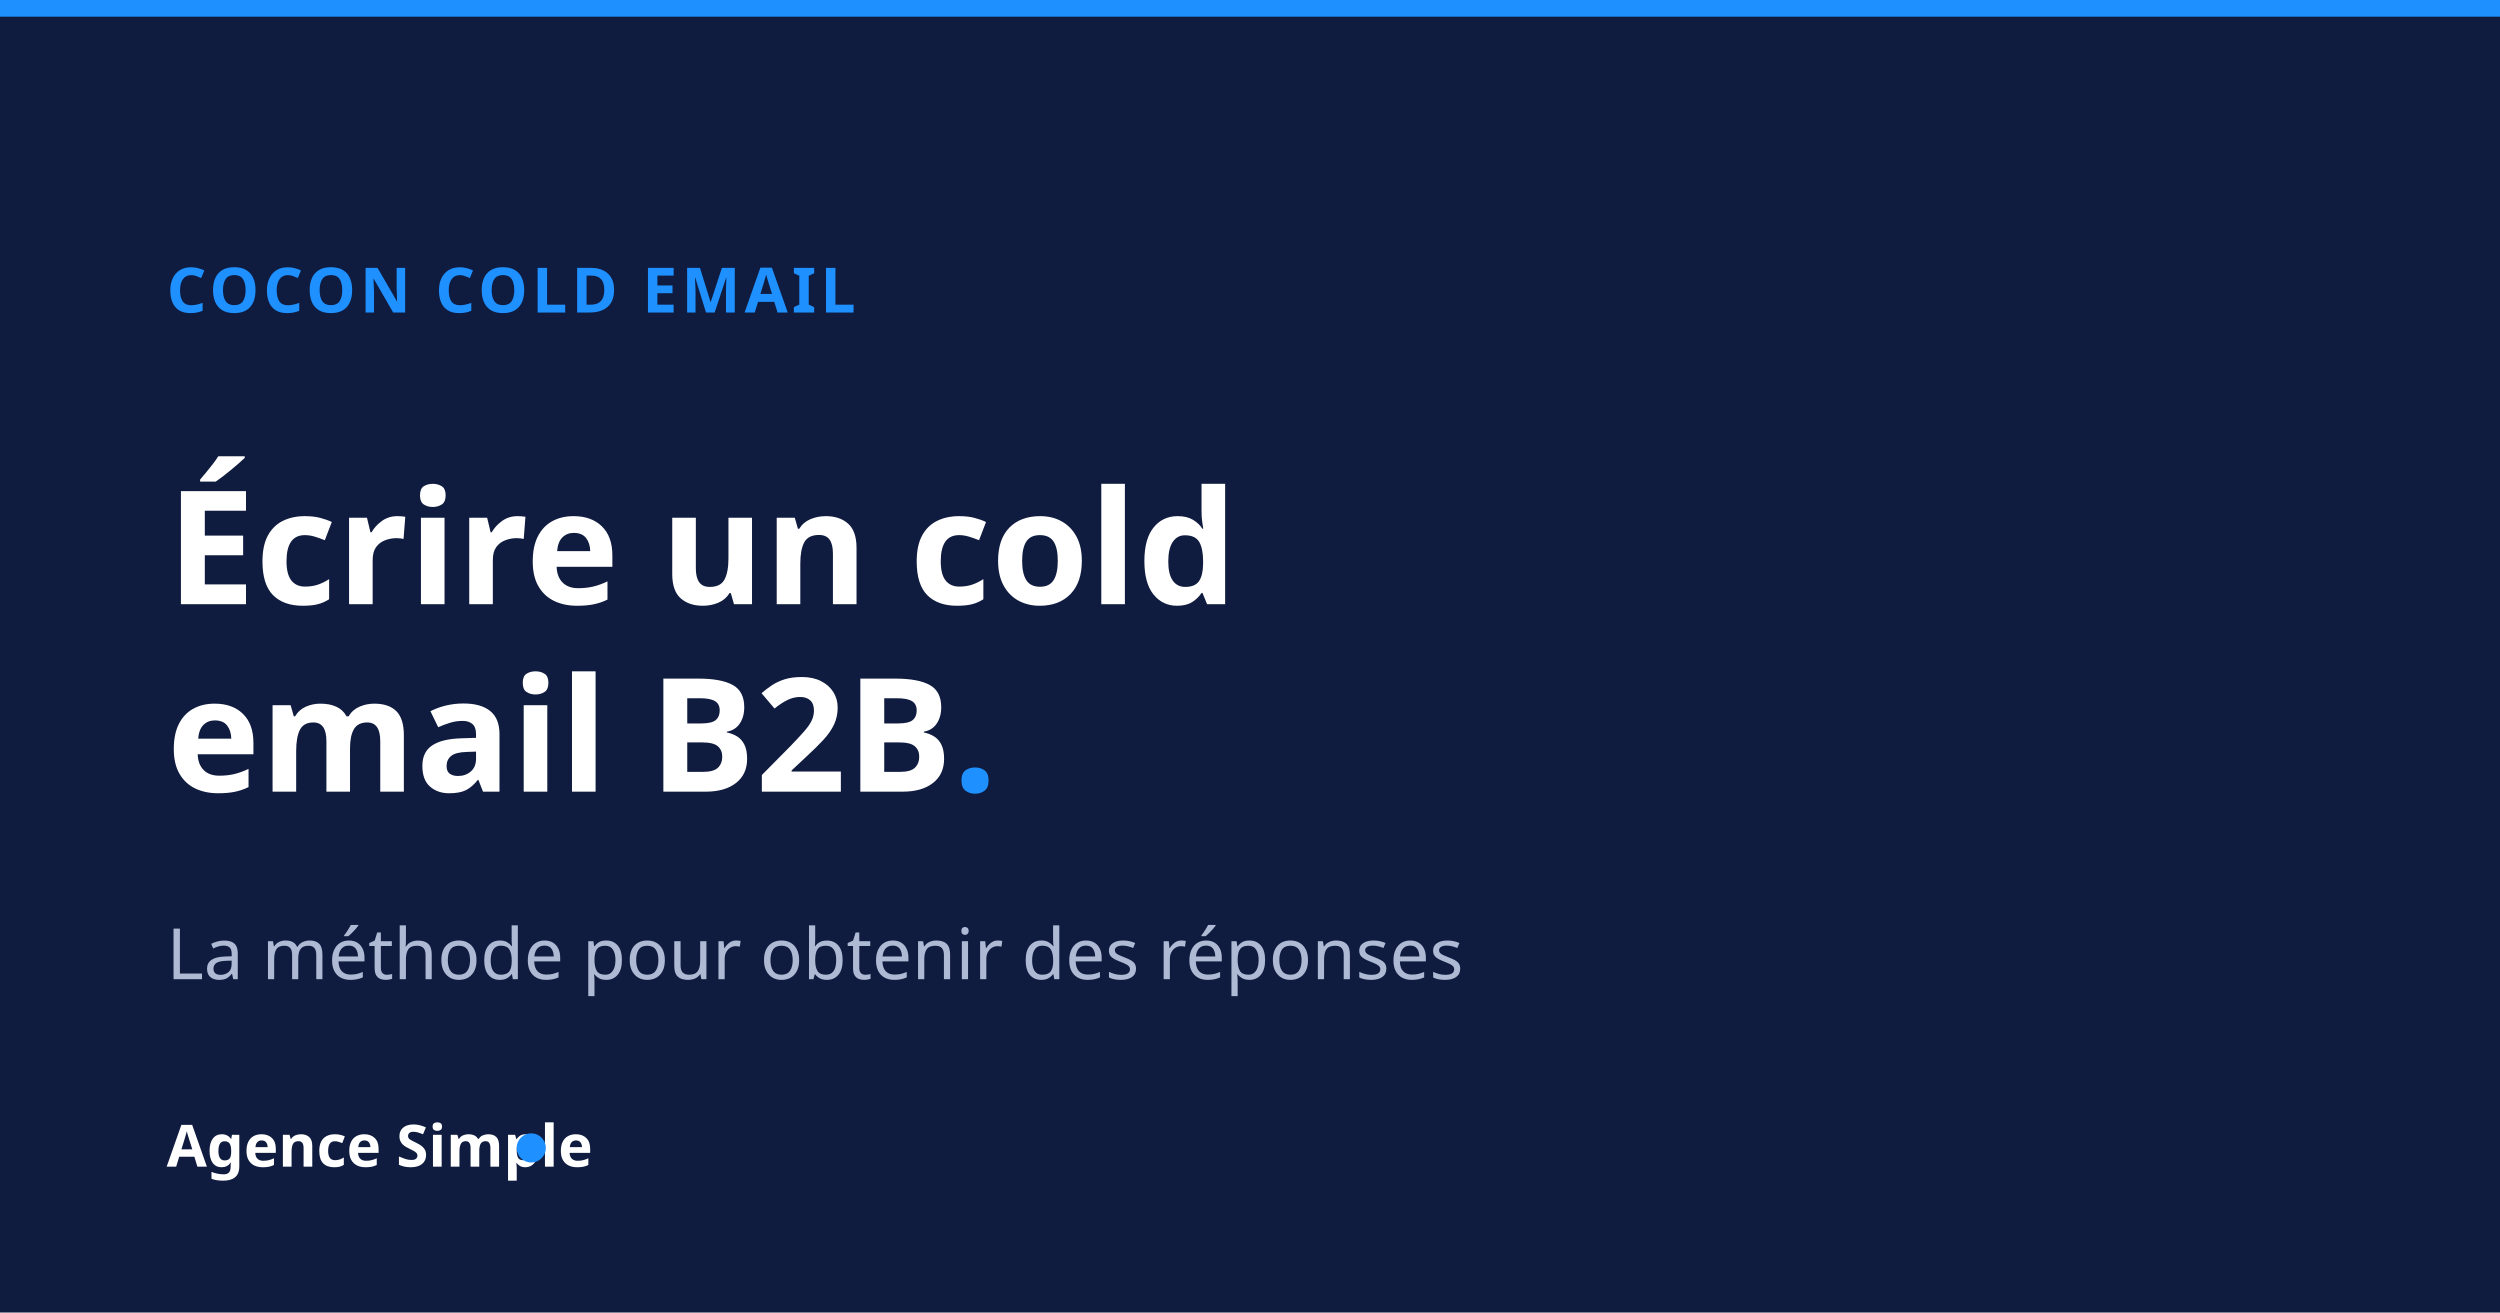
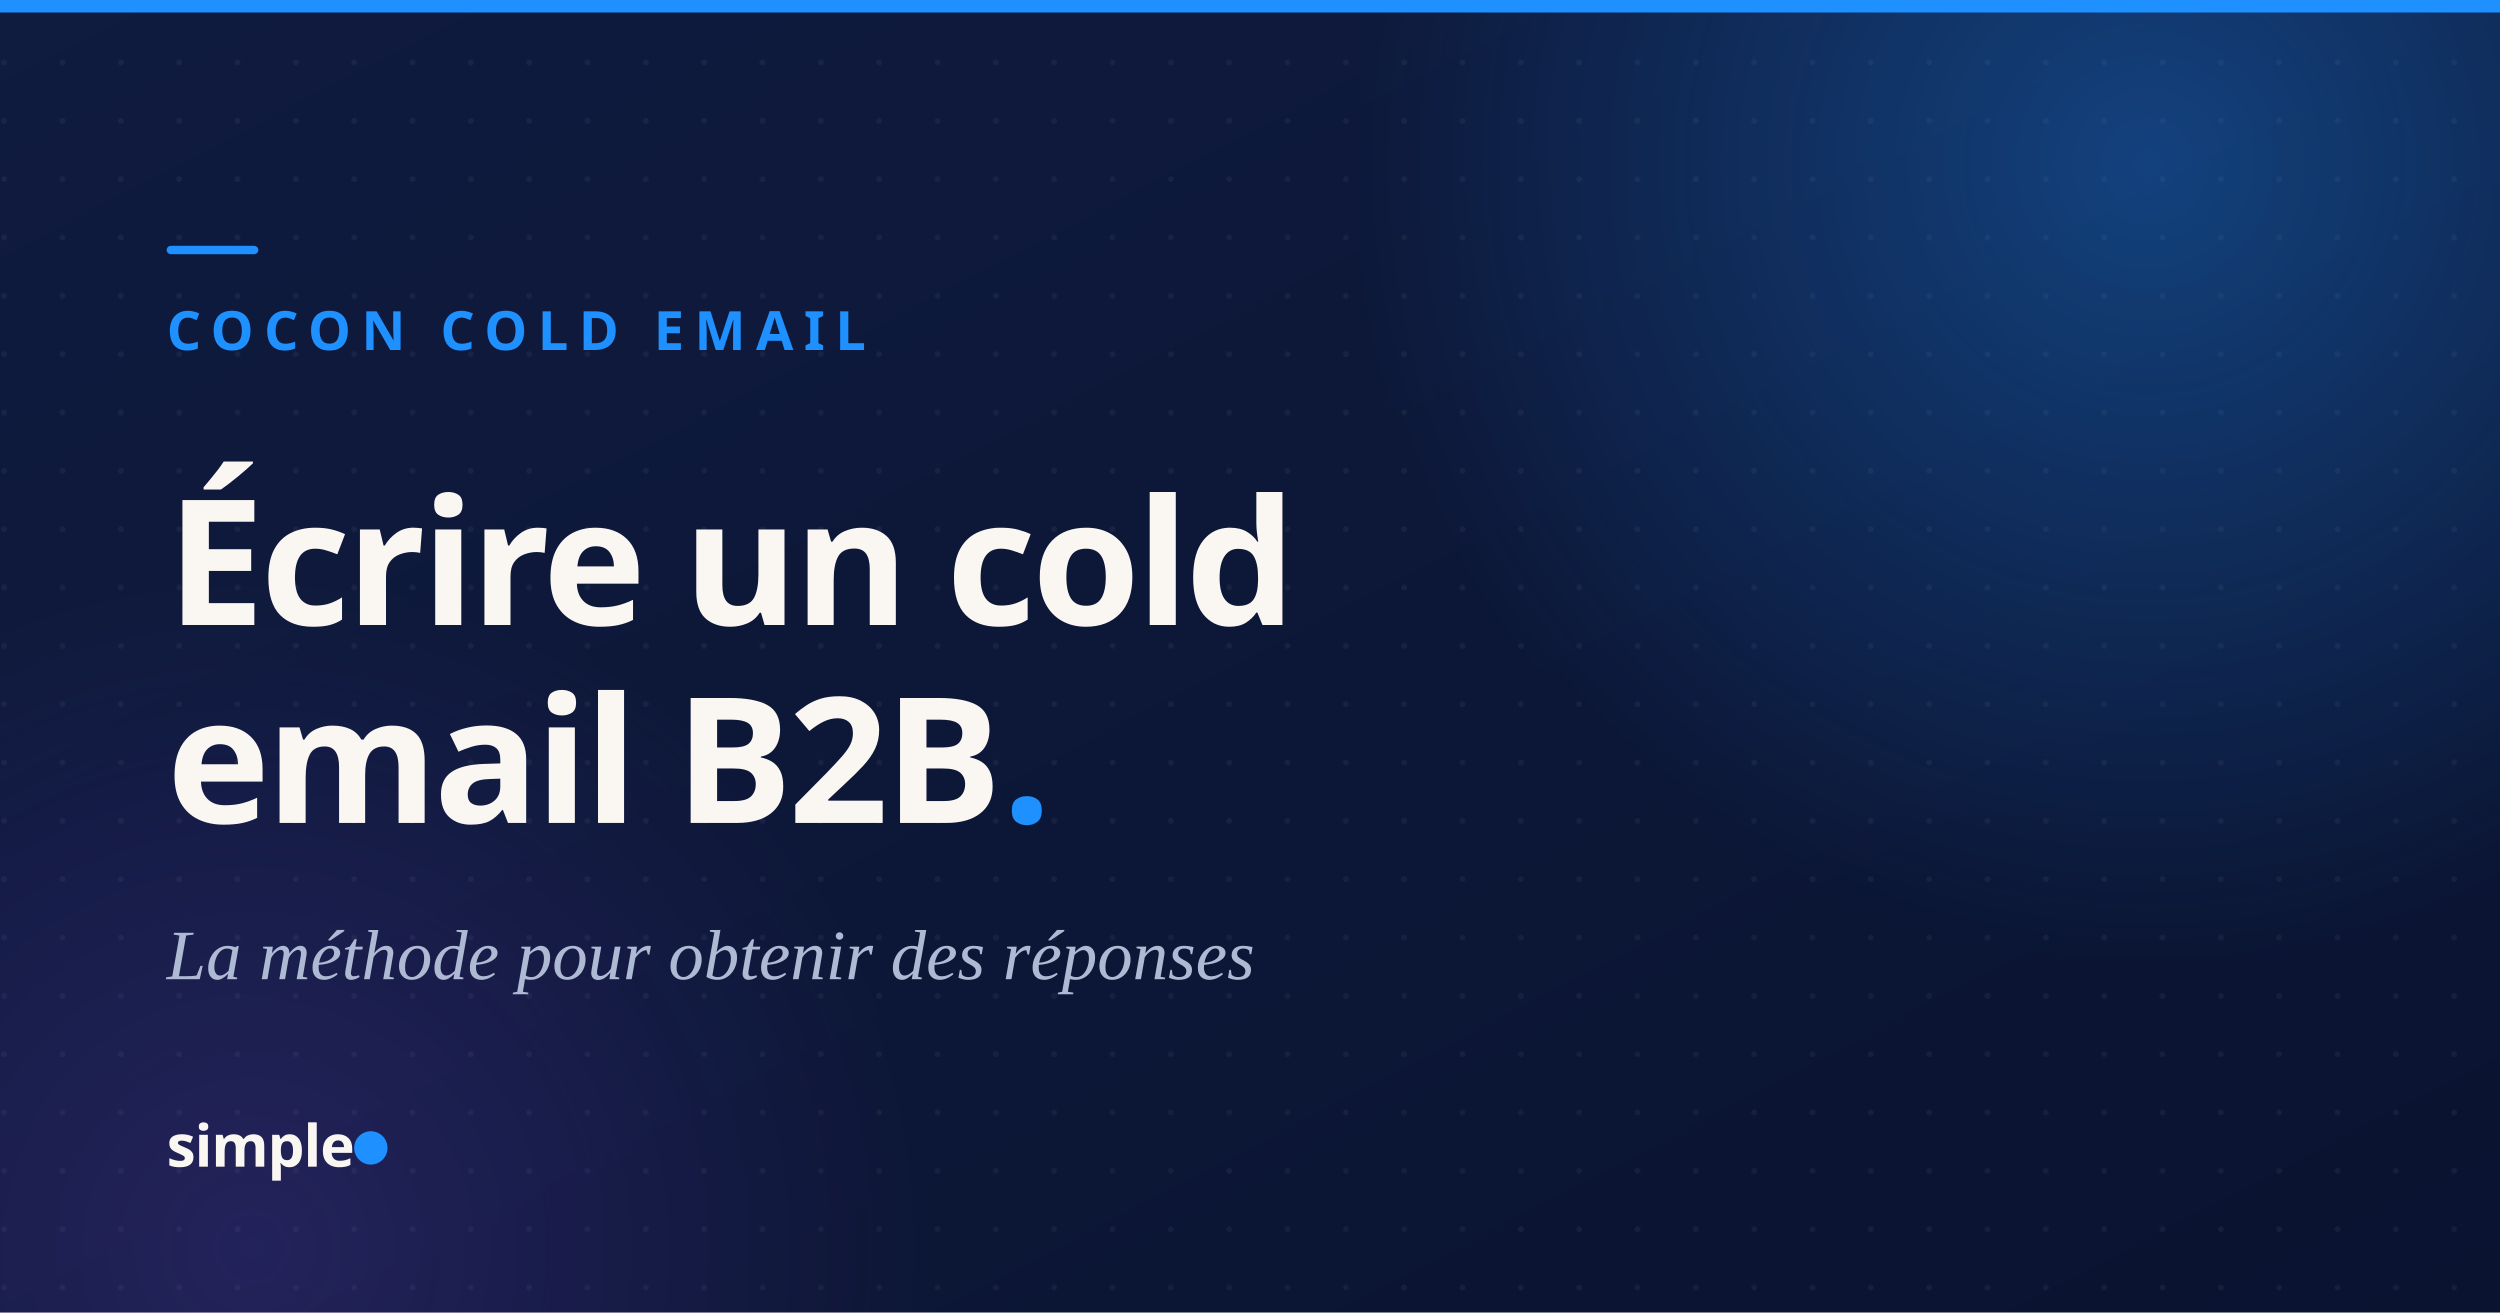
- <svg xmlns="http://www.w3.org/2000/svg" width="1200" height="630" viewBox="0 0 1200 630" role="img" aria-label="Comment écrire un cold email B2B">
-   <rect width="1200" height="630" fill="#0F1B3F" />
-   <rect x="0" y="0" width="1200" height="8" fill="#1E90FF" />
-   <text x="80" y="150" font-family="'Plus Jakarta Sans', 'Segoe UI', sans-serif" font-size="30" font-weight="600" fill="#1E90FF" letter-spacing="2">COCON COLD EMAIL</text>
-   <text x="80" y="290" font-family="'Plus Jakarta Sans', 'Segoe UI', sans-serif" font-size="76" font-weight="800" fill="#FFFFFF">Écrire un cold</text>
-   <text x="80" y="380" font-family="'Plus Jakarta Sans', 'Segoe UI', sans-serif" font-size="76" font-weight="800" fill="#FFFFFF">email B2B<tspan fill="#1E90FF">.</tspan>
+ <svg xmlns="http://www.w3.org/2000/svg" width="1200" height="630" viewBox="0 0 1200 630" role="img" aria-label="Écrire un cold email B2B : La méthode pour obtenir des réponses">
+   <defs>
+     <linearGradient id="bg" x1="0" y1="0" x2="1" y2="1">
+       <stop offset="0" stop-color="#0F1B3F" />
+       <stop offset="1" stop-color="#0a1330" />
+     </linearGradient>
+     <radialGradient id="glow1" cx="0.5" cy="0.5" r="0.5">
+       <stop offset="0" stop-color="#1E90FF" stop-opacity="0.35" />
+       <stop offset="1" stop-color="#1E90FF" stop-opacity="0" />
+     </radialGradient>
+     <radialGradient id="glow2" cx="0.5" cy="0.5" r="0.5">
+       <stop offset="0" stop-color="#764cdc" stop-opacity="0.22" />
+       <stop offset="1" stop-color="#764cdc" stop-opacity="0" />
+     </radialGradient>
+     <pattern id="dots" width="28" height="28" patternUnits="userSpaceOnUse">
+       <circle cx="2" cy="2" r="1.4" fill="#FFFFFF" opacity="0.05" />
+     </pattern>
+   </defs>
+   <rect width="1200" height="630" fill="url(#bg)" />
+   <rect width="1200" height="630" fill="url(#dots)" />
+   <circle cx="1030" cy="80" r="380" fill="url(#glow1)" />
+   <circle cx="120" cy="600" r="330" fill="url(#glow2)" />
+   <rect x="0" y="0" width="1200" height="6" fill="#1E90FF" />
+   <rect x="80" y="118" width="44" height="4" rx="2" fill="#1E90FF" />
+   <text x="80" y="168" font-family="'Plus Jakarta Sans', 'Segoe UI', sans-serif" font-size="26" font-weight="700" fill="#1E90FF" letter-spacing="5">COCON COLD EMAIL</text>
+   <text x="80" y="300" font-family="'Plus Jakarta Sans', 'Segoe UI', sans-serif" font-size="84" font-weight="800" fill="#FAF7F2" letter-spacing="-2">Écrire un cold</text>
+   <text x="80" y="395" font-family="'Plus Jakarta Sans', 'Segoe UI', sans-serif" font-size="84" font-weight="800" fill="#FAF7F2" letter-spacing="-2">email B2B<tspan fill="#1E90FF">.</tspan>
  </text>
-   <text x="80" y="470" font-family="'Plus Jakarta Sans', 'Segoe UI', sans-serif" font-size="34" font-weight="400" fill="#AEB9D4">La méthode pour obtenir des réponses</text>
-   <text x="80" y="560" font-family="'Plus Jakarta Sans', 'Segoe UI', sans-serif" font-size="28" font-weight="700" fill="#FFFFFF">Agence Simple</text>
-   <circle cx="255" cy="551" r="7" fill="#1E90FF" />
+   <text x="80" y="470" font-family="Georgia, 'Times New Roman', serif" font-style="italic" font-size="34" fill="#AEB9D4">La méthode pour obtenir des réponses</text>
+   <text x="80" y="560" font-family="'Plus Jakarta Sans', 'Segoe UI', sans-serif" font-size="28" font-weight="800" fill="#FAF7F2" letter-spacing="-0.5">simple</text>
+   <circle cx="178" cy="551" r="8" fill="#1E90FF" />
</svg>
